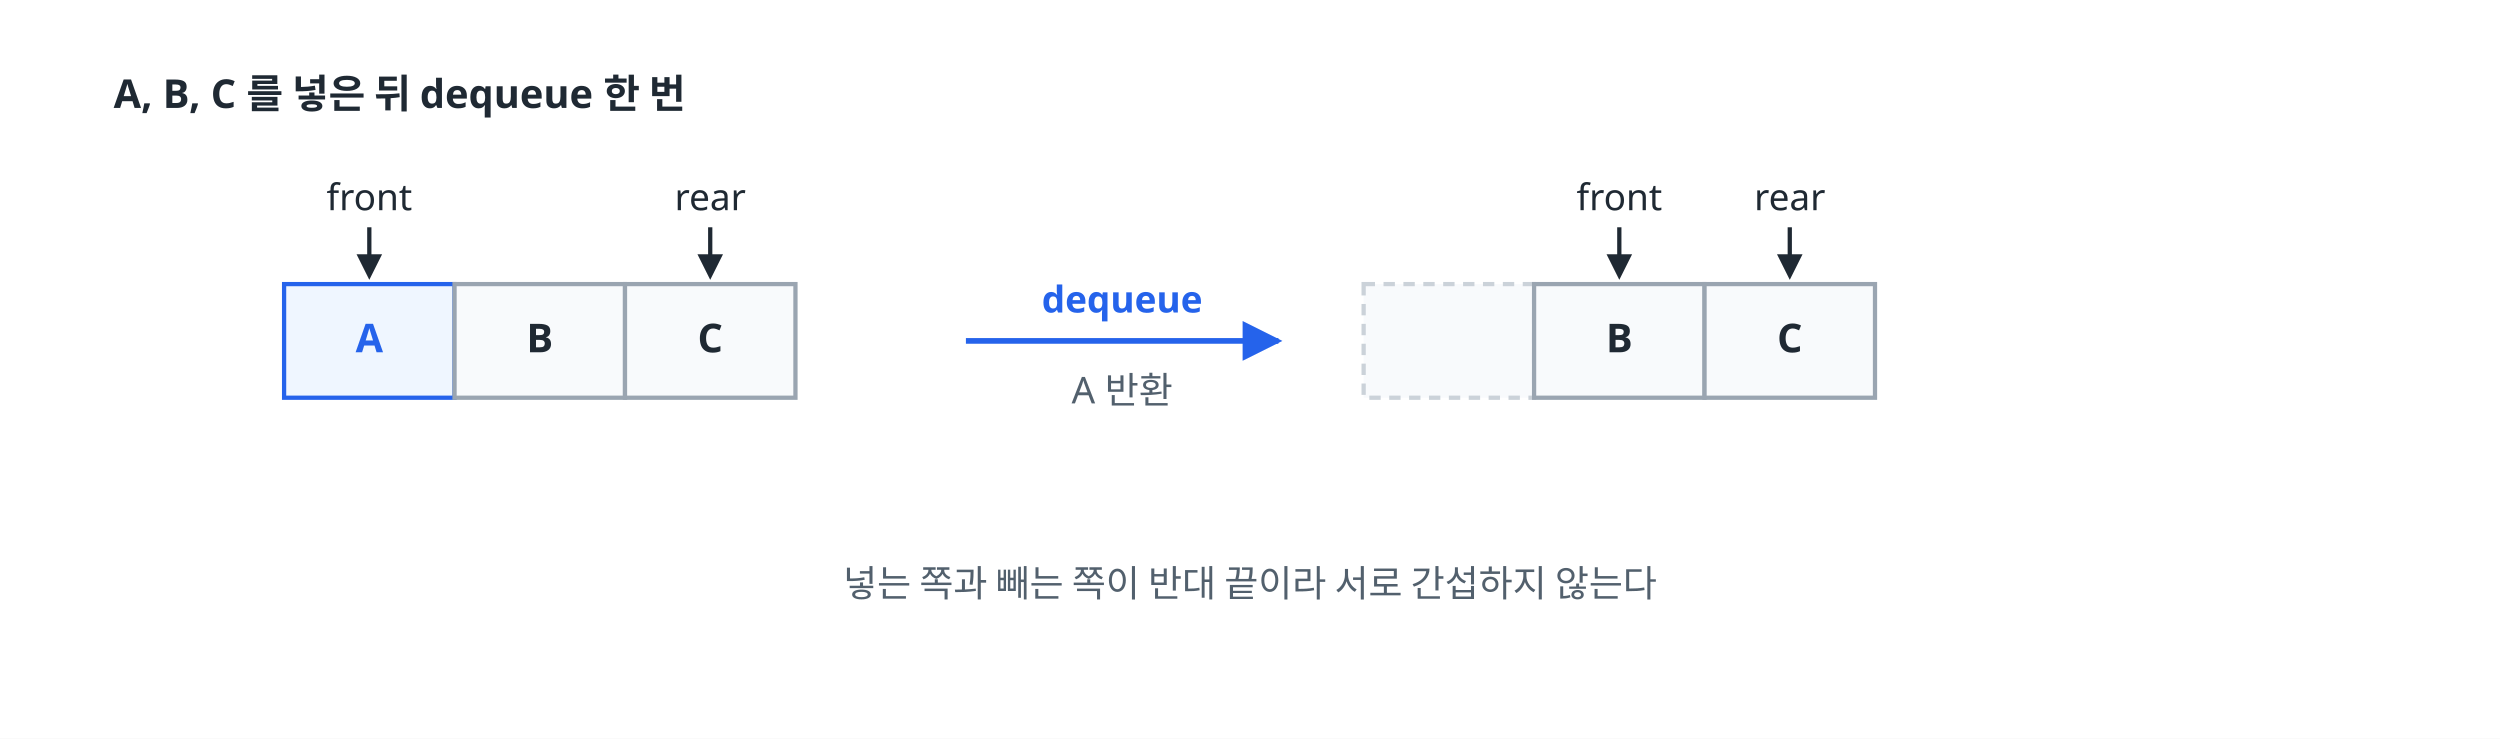
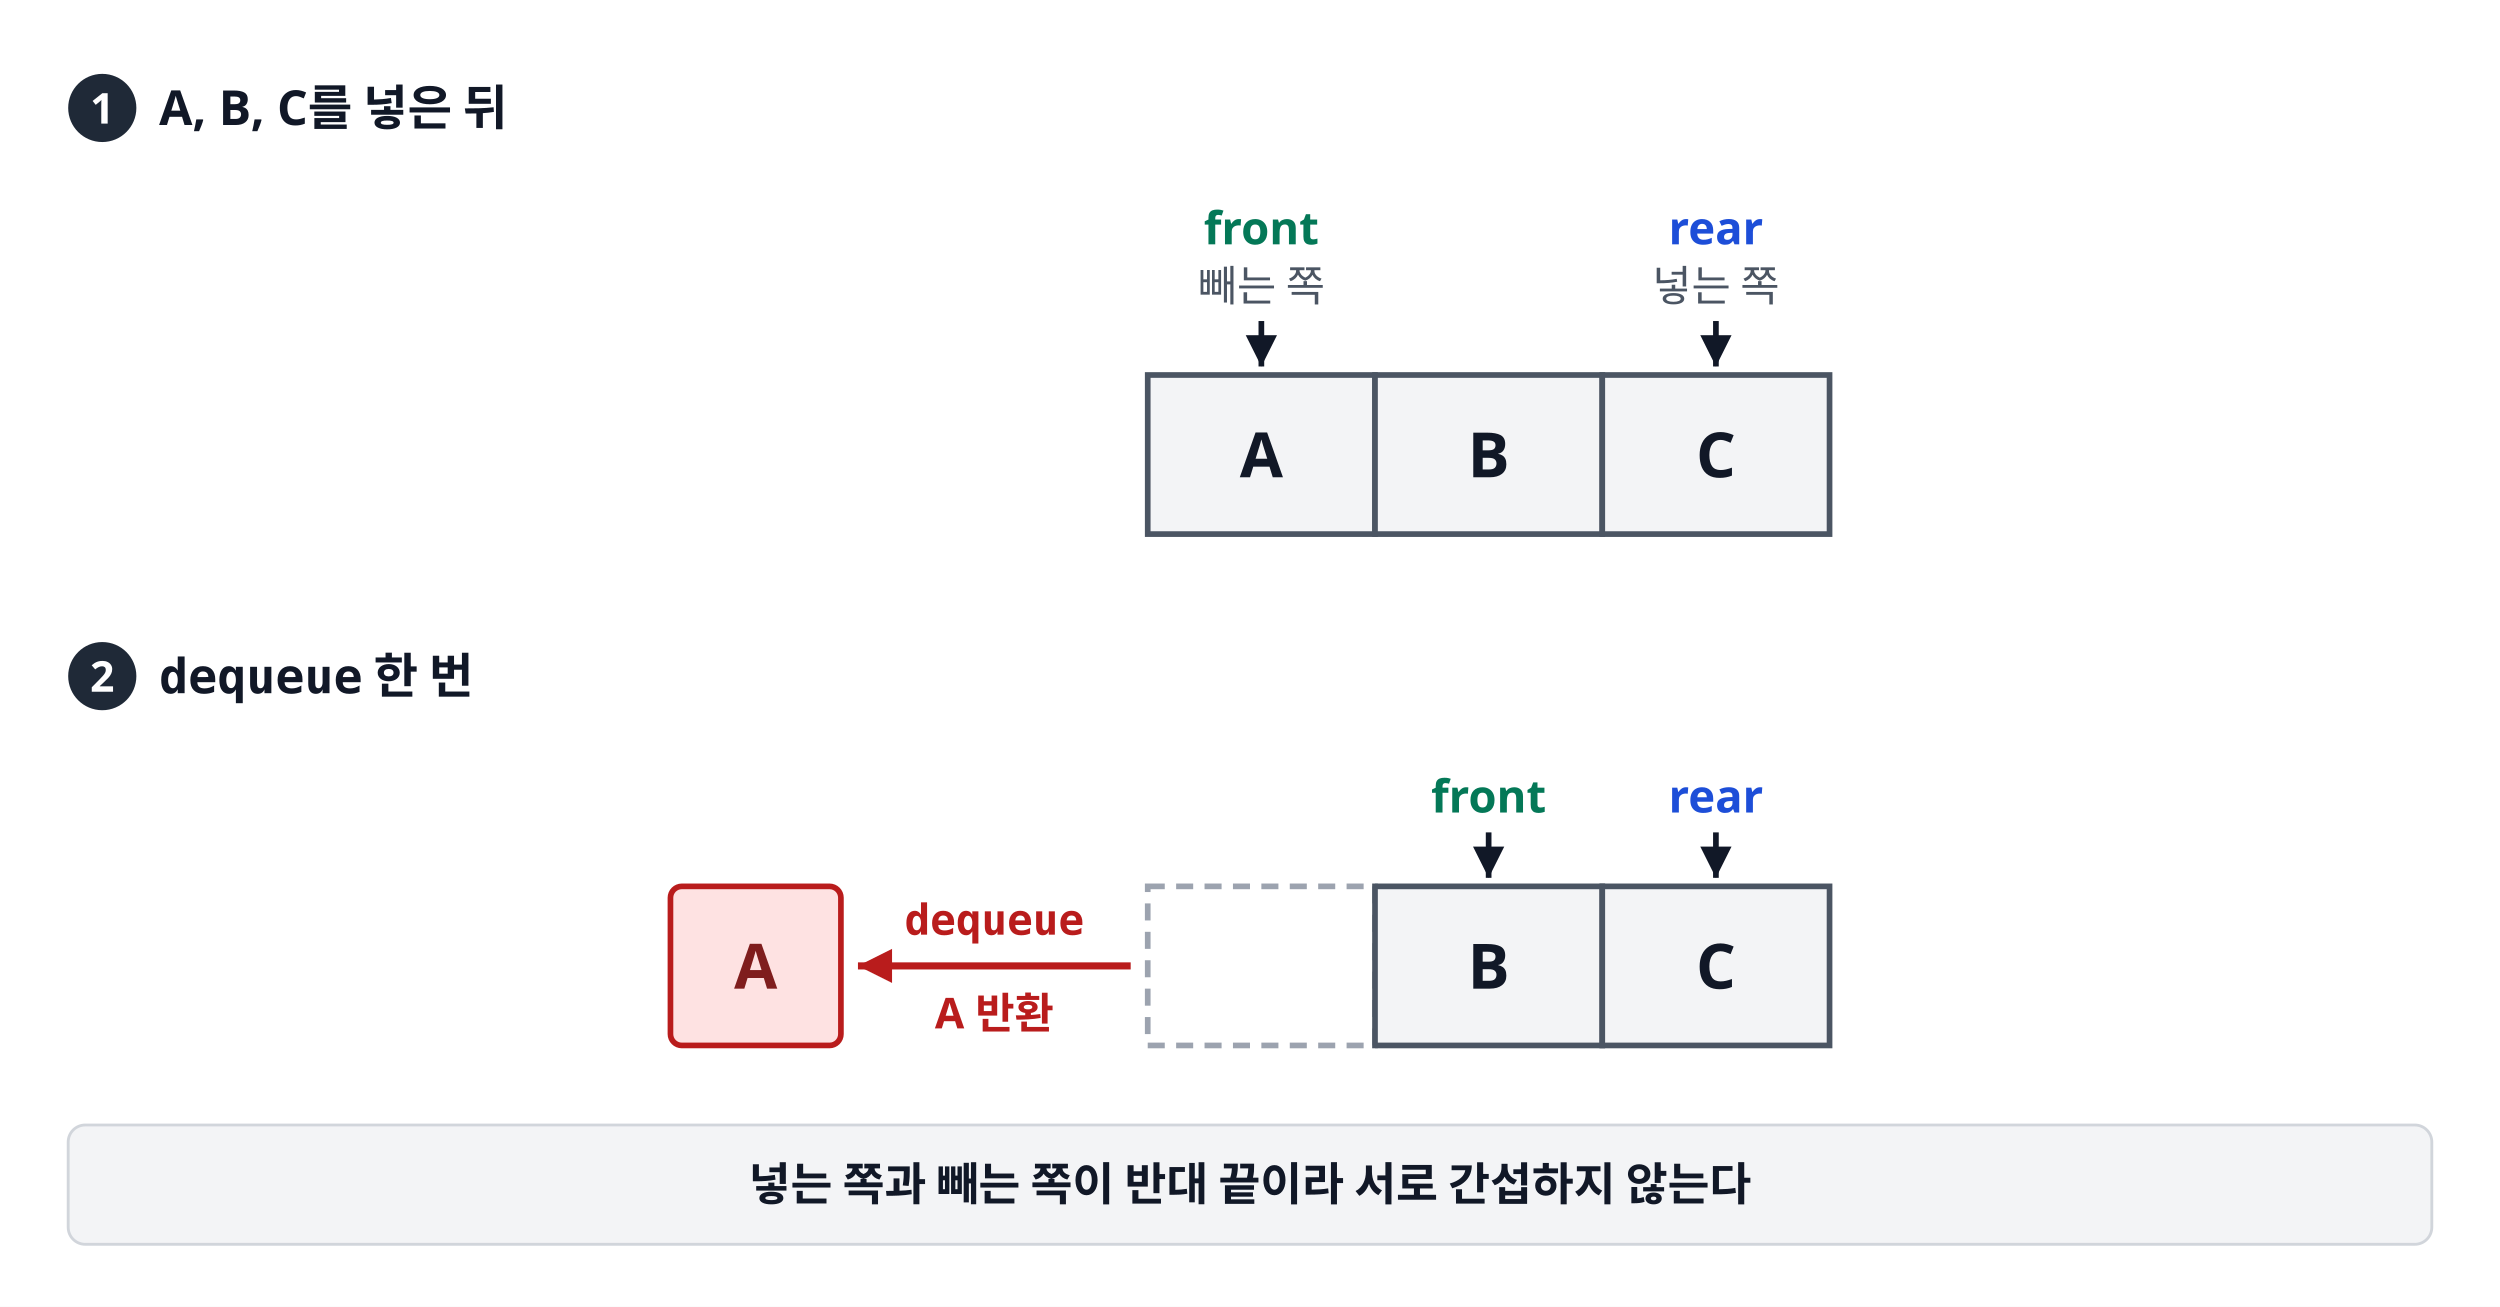
- <svg xmlns="http://www.w3.org/2000/svg" viewBox="0 0 880 260" width="880" height="260" font-family="'Malgun Gothic','Apple SD Gothic Neo','Noto Sans KR','Segoe UI',sans-serif" role="img" aria-labelledby="t d">
-   <rect width="880" height="260" fill="#ffffff" />
+ <svg xmlns="http://www.w3.org/2000/svg" viewBox="0 0 880 460" width="880" height="460" font-family="'Malgun Gothic','Apple SD Gothic Neo','Noto Sans KR','Segoe UI',sans-serif" role="img" aria-labelledby="t d">
+   <rect width="880" height="460" fill="#ffffff" />
  <defs>
-     <marker id="a-ink" viewBox="0 0 10 10" refX="5" refY="5" markerWidth="6" markerHeight="6" orient="auto">
-       <path d="M 0 0 L 10 5 L 0 10 z" fill="#1f2933" />
+     <marker id="ah-ink" viewBox="0 0 10 10" refX="10" refY="5" markerUnits="userSpaceOnUse" markerWidth="11" markerHeight="11" orient="auto">
+       <path d="M0,0 L10,5 L0,10 z" fill="#111827" />
    </marker>
-     <marker id="a-blue" viewBox="0 0 10 10" refX="9" refY="5" markerWidth="7" markerHeight="7" orient="auto-start-reverse">
-       <path d="M 0 0 L 10 5 L 0 10 z" fill="#2563eb" />
+     <marker id="ah-red" viewBox="0 0 10 10" refX="10" refY="5" markerUnits="userSpaceOnUse" markerWidth="12" markerHeight="12" orient="auto">
+       <path d="M0,0 L10,5 L0,10 z" fill="#b91c1c" />
    </marker>
  </defs>
-   <text x="40" y="38" font-size="14" font-weight="bold" fill="#1f2933">A, B, C 를 넣은 뒤 dequeue 한 번</text>
-   <text x="130" y="74" font-size="13" fill="#1f2933" text-anchor="middle">front</text>
-   <text x="250" y="74" font-size="13" fill="#1f2933" text-anchor="middle">rear</text>
-   <path d="M 130,80 L 130,94" stroke="#1f2933" stroke-width="1.5" fill="none" marker-end="url(#a-ink)" />
-   <path d="M 250,80 L 250,94" stroke="#1f2933" stroke-width="1.5" fill="none" marker-end="url(#a-ink)" />
-   <g transform="translate(100, 100)">
-     <rect x="0" y="0" width="60" height="40" fill="#eff6ff" stroke="#2563eb" stroke-width="1.5" />
-     <text x="30" y="24" font-size="14" font-weight="bold" fill="#2563eb" text-anchor="middle">A</text>
-     <rect x="60" y="0" width="60" height="40" fill="#f8fafc" stroke="#9aa5b1" stroke-width="1.5" />
-     <text x="90" y="24" font-size="14" font-weight="bold" fill="#1f2933" text-anchor="middle">B</text>
-     <rect x="120" y="0" width="60" height="40" fill="#f8fafc" stroke="#9aa5b1" stroke-width="1.5" />
-     <text x="150" y="24" font-size="14" font-weight="bold" fill="#1f2933" text-anchor="middle">C</text>
-   </g>
-   <path d="M 340,120 L 450,120" stroke="#2563eb" stroke-width="2" fill="none" marker-end="url(#a-blue)" />
-   <text x="395" y="110" font-size="13" font-weight="bold" fill="#2563eb" text-anchor="middle">dequeue</text>
-   <text x="395" y="142" font-size="13" fill="#52606d" text-anchor="middle">A 반환</text>
-   <text x="570" y="74" font-size="13" fill="#1f2933" text-anchor="middle">front</text>
-   <text x="630" y="74" font-size="13" fill="#1f2933" text-anchor="middle">rear</text>
-   <path d="M 570,80 L 570,94" stroke="#1f2933" stroke-width="1.5" fill="none" marker-end="url(#a-ink)" />
-   <path d="M 630,80 L 630,94" stroke="#1f2933" stroke-width="1.5" fill="none" marker-end="url(#a-ink)" />
-   <g transform="translate(480, 100)">
-     <rect x="0" y="0" width="60" height="40" fill="#f8fafc" stroke="#cbd2d9" stroke-width="1.5" stroke-dasharray="4 3" />
-     <rect x="60" y="0" width="60" height="40" fill="#f8fafc" stroke="#9aa5b1" stroke-width="1.5" />
-     <text x="90" y="24" font-size="14" font-weight="bold" fill="#1f2933" text-anchor="middle">B</text>
-     <rect x="120" y="0" width="60" height="40" fill="#f8fafc" stroke="#9aa5b1" stroke-width="1.5" />
-     <text x="150" y="24" font-size="14" font-weight="bold" fill="#1f2933" text-anchor="middle">C</text>
-   </g>
-   <text x="440" y="210" font-size="13" fill="#52606d" text-anchor="middle">넣는 쪽과 빼는 쪽이 반대 끝이라 서로 간섭하지 않는다</text>
+   <circle cx="36" cy="38" r="12" fill="#1f2937" />
+   <text x="36" y="43.5" font-size="15" font-weight="bold" fill="#ffffff" text-anchor="middle">1</text>
+   <text x="56" y="44" font-size="17" font-weight="bold" fill="#111827">A, B, C를 넣은 뒤</text>
+   <text x="444" y="86" font-size="16" font-weight="bold" fill="#047857" text-anchor="middle">front</text>
+   <text x="444" y="106" font-size="15" fill="#4b5563" text-anchor="middle">빼는 쪽</text>
+   <line x1="444" y1="113" x2="444" y2="129" stroke="#111827" stroke-width="2" marker-end="url(#ah-ink)" />
+   <text x="604" y="86" font-size="16" font-weight="bold" fill="#1d4ed8" text-anchor="middle">rear</text>
+   <text x="604" y="106" font-size="15" fill="#4b5563" text-anchor="middle">넣는 쪽</text>
+   <line x1="604" y1="113" x2="604" y2="129" stroke="#111827" stroke-width="2" marker-end="url(#ah-ink)" />
+   <rect x="404" y="132" width="80" height="56" fill="#f3f4f6" stroke="#4b5563" stroke-width="2" />
+   <text x="444" y="168" font-size="22" font-weight="bold" fill="#111827" text-anchor="middle">A</text>
+   <rect x="484" y="132" width="80" height="56" fill="#f3f4f6" stroke="#4b5563" stroke-width="2" />
+   <text x="524" y="168" font-size="22" font-weight="bold" fill="#111827" text-anchor="middle">B</text>
+   <rect x="564" y="132" width="80" height="56" fill="#f3f4f6" stroke="#4b5563" stroke-width="2" />
+   <text x="604" y="168" font-size="22" font-weight="bold" fill="#111827" text-anchor="middle">C</text>
+   <circle cx="36" cy="238" r="12" fill="#1f2937" />
+   <text x="36" y="243.5" font-size="15" font-weight="bold" fill="#ffffff" text-anchor="middle">2</text>
+   <text x="56" y="244" font-size="17" font-weight="bold" fill="#111827">
+     <tspan font-family="Consolas,'D2Coding',Menlo,'Malgun Gothic',monospace">dequeue</tspan> 한 번</text>
+   <text x="524" y="286" font-size="16" font-weight="bold" fill="#047857" text-anchor="middle">front</text>
+   <line x1="524" y1="293" x2="524" y2="309" stroke="#111827" stroke-width="2" marker-end="url(#ah-ink)" />
+   <text x="604" y="286" font-size="16" font-weight="bold" fill="#1d4ed8" text-anchor="middle">rear</text>
+   <line x1="604" y1="293" x2="604" y2="309" stroke="#111827" stroke-width="2" marker-end="url(#ah-ink)" />
+   <rect x="404" y="312" width="80" height="56" fill="#ffffff" stroke="#9ca3af" stroke-width="2" stroke-dasharray="6 4" />
+   <rect x="484" y="312" width="80" height="56" fill="#f3f4f6" stroke="#4b5563" stroke-width="2" />
+   <text x="524" y="348" font-size="22" font-weight="bold" fill="#111827" text-anchor="middle">B</text>
+   <rect x="564" y="312" width="80" height="56" fill="#f3f4f6" stroke="#4b5563" stroke-width="2" />
+   <text x="604" y="348" font-size="22" font-weight="bold" fill="#111827" text-anchor="middle">C</text>
+   <line x1="398" y1="340" x2="302" y2="340" stroke="#b91c1c" stroke-width="2.5" marker-end="url(#ah-red)" />
+   <text x="350" y="329" font-size="15" font-weight="bold" fill="#b91c1c" text-anchor="middle" font-family="Consolas,'D2Coding',Menlo,'Malgun Gothic',monospace">dequeue</text>
+   <text x="350" y="362" font-size="15" font-weight="bold" fill="#b91c1c" text-anchor="middle">A 반환</text>
+   <rect x="236" y="312" width="60" height="56" rx="4" fill="#fee2e2" stroke="#b91c1c" stroke-width="2" />
+   <text x="266" y="348" font-size="22" font-weight="bold" fill="#7f1d1d" text-anchor="middle">A</text>
+   <rect x="24" y="396" width="832" height="42" rx="6" fill="#f3f4f6" stroke="#d1d5db" stroke-width="1" />
+   <text x="440" y="422.5" font-size="16" font-weight="bold" fill="#111827" text-anchor="middle">넣는 쪽과 빼는 쪽이 반대 끝이라 서로 간섭하지 않는다</text>
</svg>
